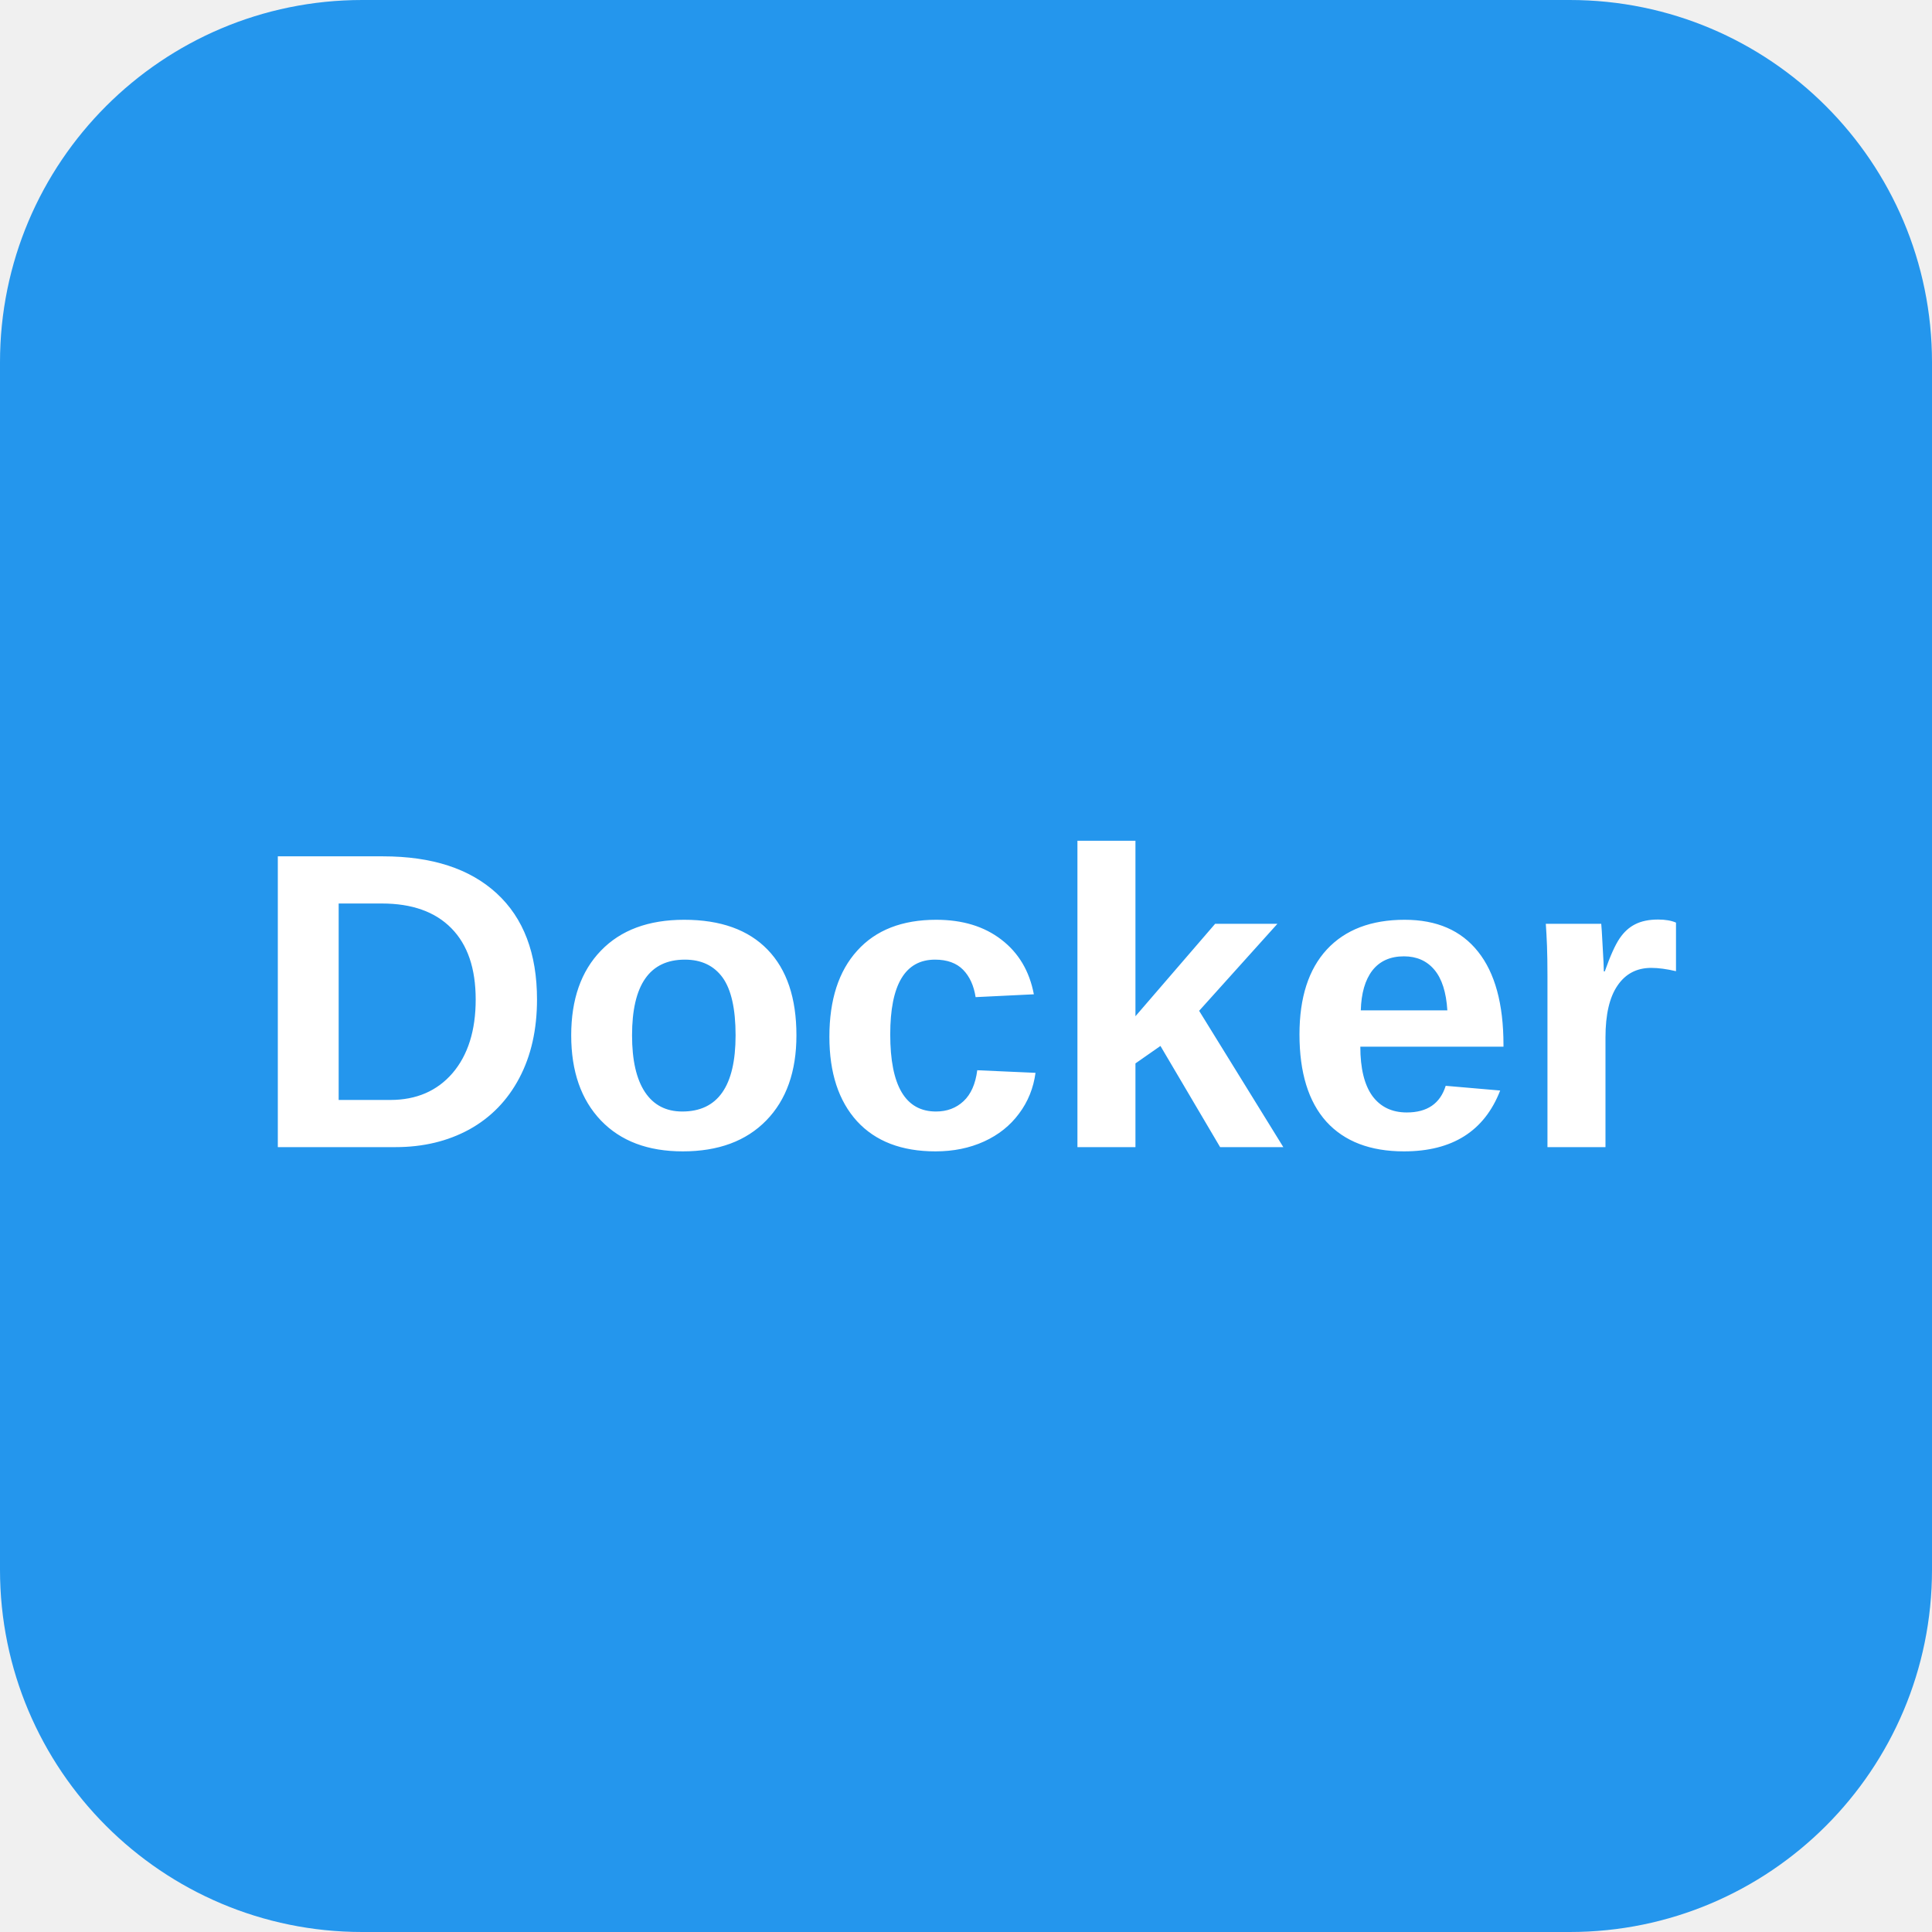
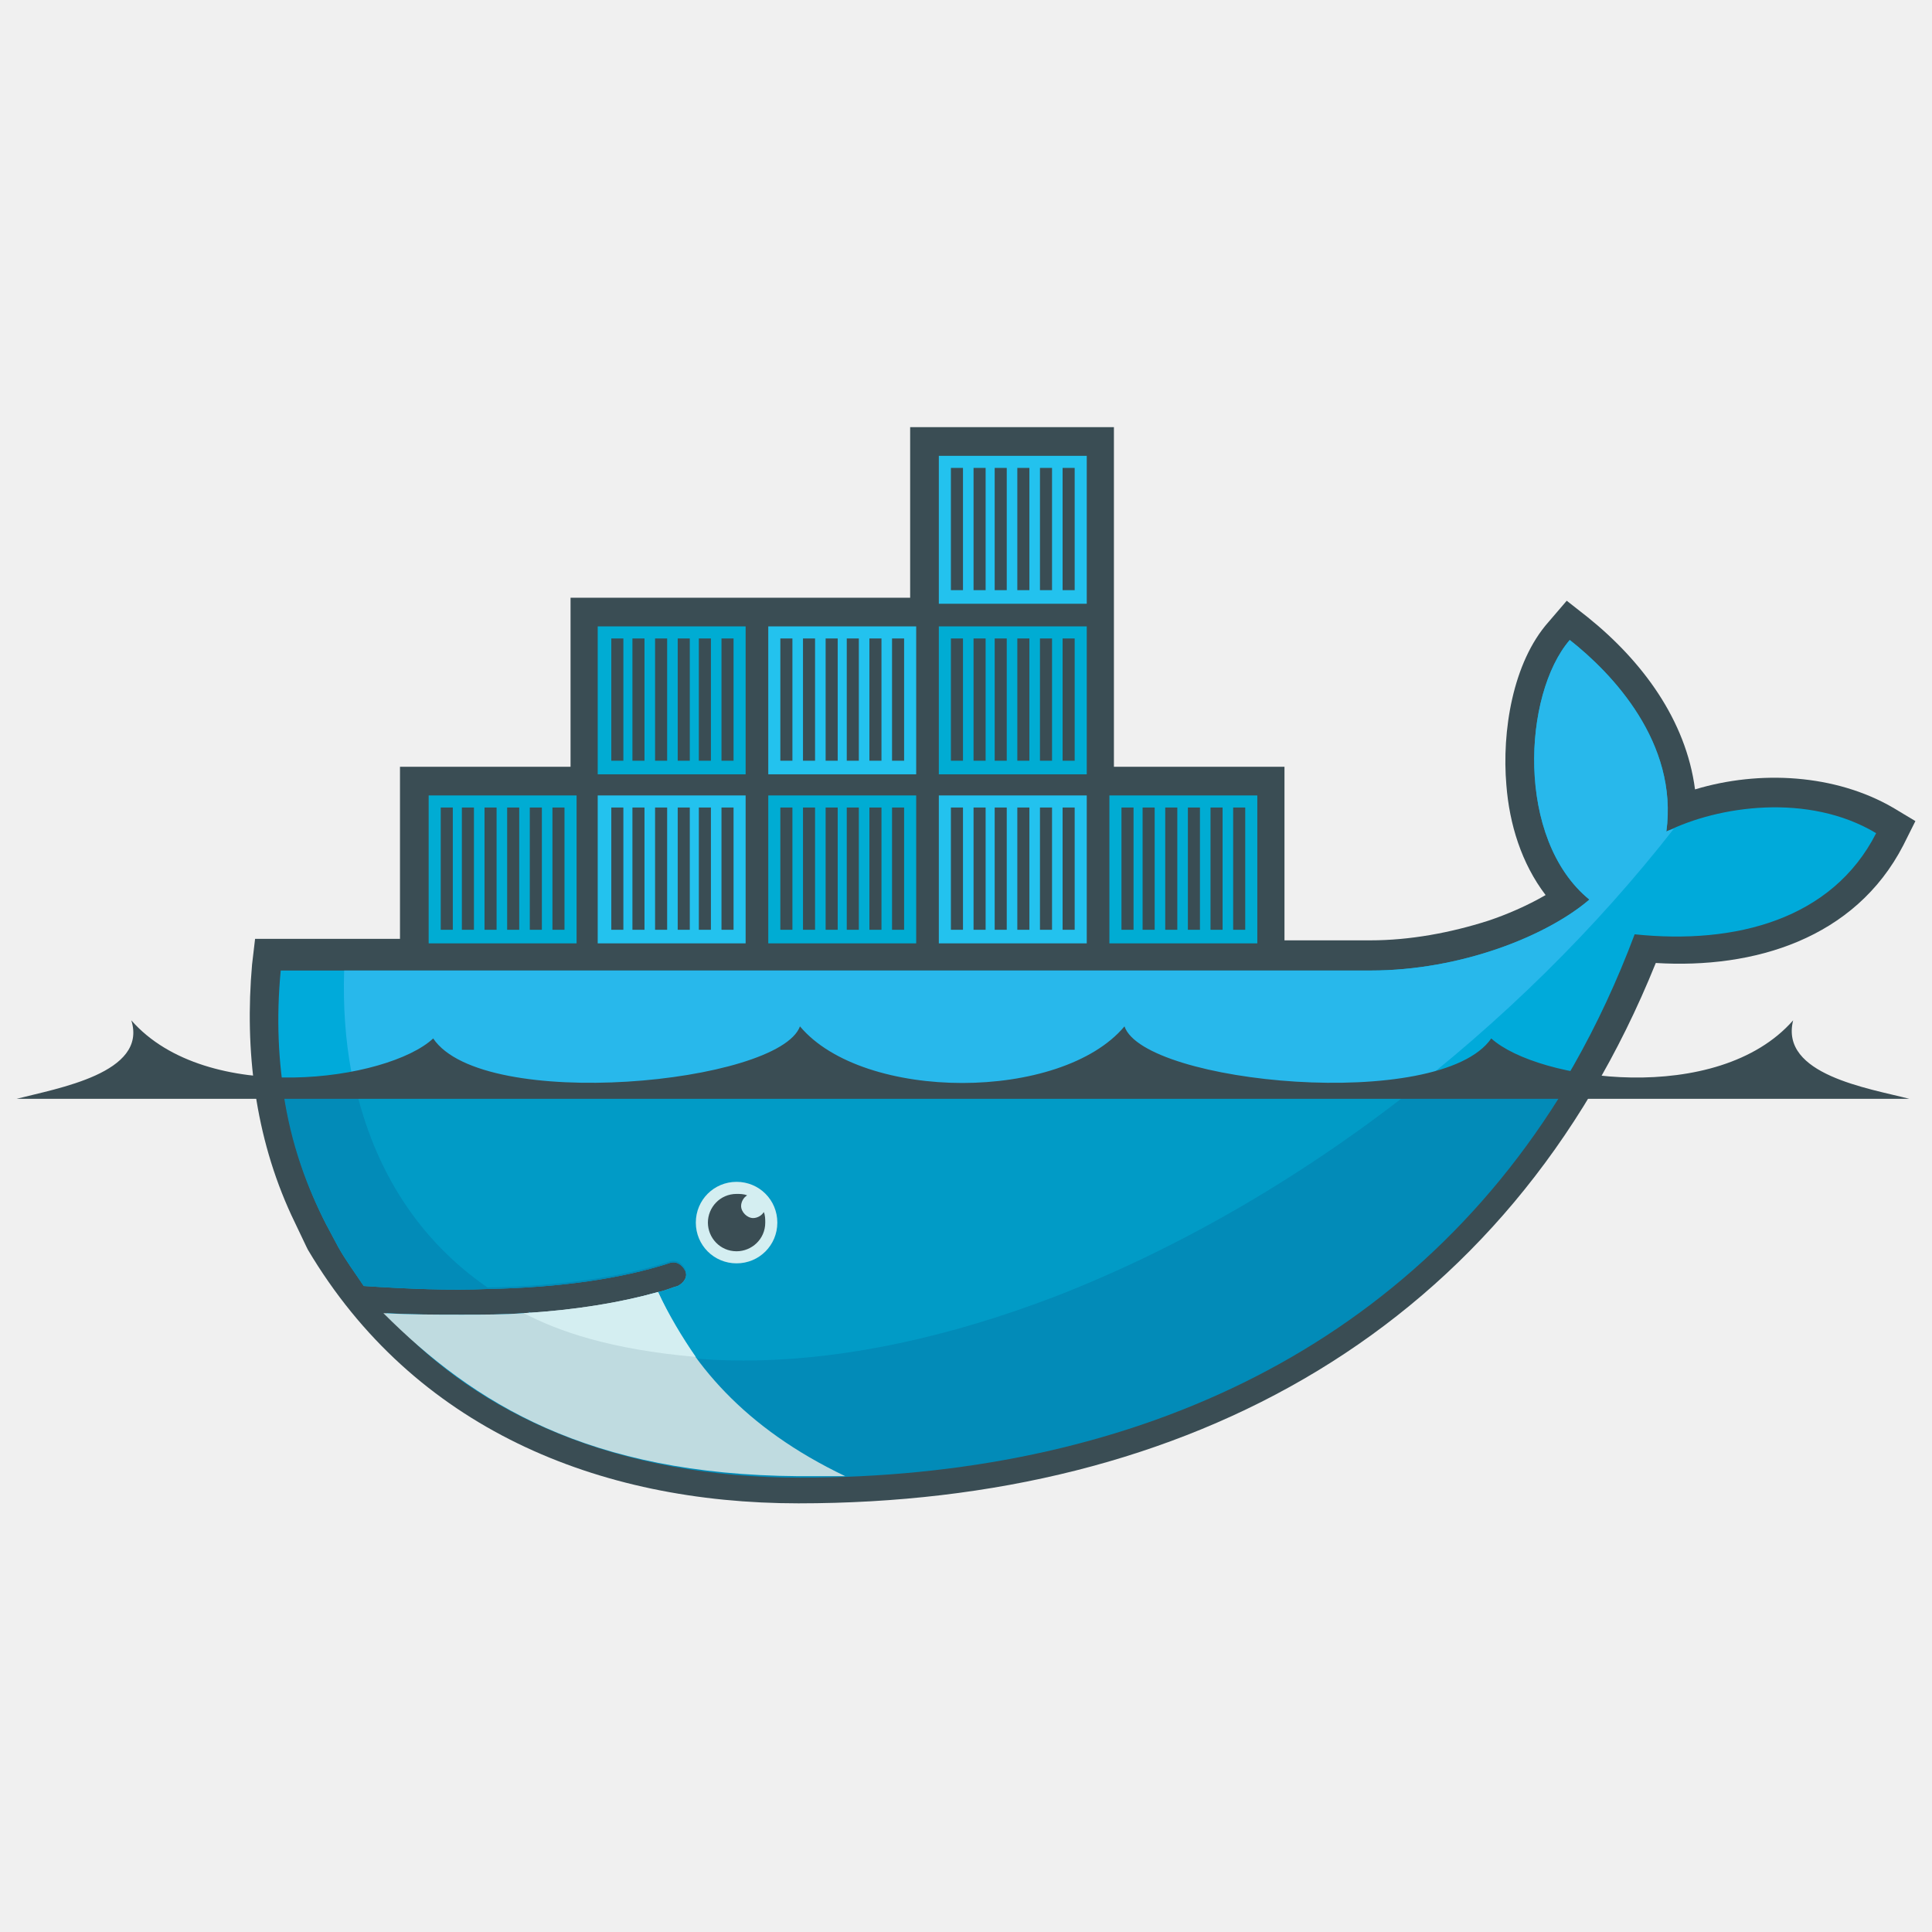
- <svg xmlns="http://www.w3.org/2000/svg" width="128" height="128" viewBox="0 0 128 128">
-   <rect width="128" height="128" rx="24" fill="#2496ED" />
-   <text x="64" y="76" font-family="Arial, sans-serif" font-size="28" font-weight="bold" fill="white" text-anchor="middle">Docker</text>
+ <svg xmlns="http://www.w3.org/2000/svg" viewBox="0 0 128 128">
+   <path fill-rule="evenodd" clip-rule="evenodd" fill="#3A4D54" d="M73.8 50.8h11.3v11.5h5.7c2.6 0 5.3-.5 7.8-1.3 1.2-.4 2.6-1 3.8-1.7-1.6-2.1-2.4-4.7-2.6-7.3-.3-3.5.4-8.1 2.8-10.8l1.2-1.4 1.4 1.1c3.6 2.9 6.5 6.8 7.1 11.4 4.3-1.3 9.3-1 13.1 1.2l1.5.9-.8 1.6c-3.2 6.2-9.9 8.2-16.4 7.8-9.8 24.3-31 35.8-56.8 35.8-13.3 0-25.5-5-32.5-16.8l-.1-.2-1-2.1c-2.4-5.2-3.1-10.9-2.6-16.6l.2-1.7h9.6V50.8h11.3V39.6h22.5V28.3h13.5v22.5z" />
+   <path fill="#00AADA" d="M110.4 55.1c.8-5.9-3.6-10.5-6.4-12.7-3.1 3.6-3.6 13.2 1.3 17.2-2.8 2.4-8.5 4.7-14.5 4.7H18.6c-.6 6.2.5 11.9 3 16.8l.8 1.5c.5.9 1.1 1.7 1.7 2.6 3 .2 5.7.3 8.2.2 4.9-.1 8.9-.7 12-1.7.5-.2.9.1 1.1.5.2.5-.1.9-.5 1.1-.4.1-.8.3-1.3.4-2.4.7-5 1.1-8.3 1.3h-.6c-1.3.1-2.7.1-4.2.1-1.6 0-3.1 0-4.9-.1 6 6.8 15.4 10.8 27.2 10.8 25 0 46.2-11.1 55.5-35.9 6.7.7 13.1-1 16-6.7-4.5-2.7-10.5-1.8-13.9-.1z" />
+   <path fill="#28B8EB" d="M110.4 55.1c.8-5.9-3.6-10.5-6.4-12.7-3.1 3.6-3.6 13.2 1.3 17.2-2.8 2.4-8.5 4.7-14.5 4.7h-68c-.3 9.5 3.2 16.7 9.5 21 4.9-.1 8.9-.7 12-1.7.5-.2.9.1 1.1.5.2.5-.1.9-.5 1.1-.4.1-.8.3-1.3.4-2.4.7-5.2 1.2-8.5 1.4l-.1-.1c8.5 4.4 20.8 4.3 35-1.1 15.8-6.1 30.6-17.7 40.9-30.9-.2.1-.4.1-.5.2z" />
+   <path fill="#028BB8" d="M18.7 71.8c.4 3.3 1.4 6.4 2.9 9.3l.8 1.5c.5.9 1.1 1.7 1.7 2.6 3 .2 5.7.3 8.2.2 4.9-.1 8.9-.7 12-1.7.5-.2.9.1 1.1.5.2.5-.1.9-.5 1.1-.4.1-.8.3-1.3.4-2.4.7-5.2 1.2-8.5 1.4h-.4c-1.3.1-2.7.1-4.1.1-1.6 0-3.2 0-4.9-.1 6 6.8 15.5 10.8 27.3 10.8 21.4 0 40-8.1 50.8-26H18.7v-.1z" />
+   <path fill="#019BC6" d="M23.5 71.8c1.3 5.8 4.3 10.4 8.8 13.5 4.9-.1 8.9-.7 12-1.7.5-.2.9.1 1.1.5.2.5-.1.9-.5 1.1-.4.1-.8.3-1.3.4-2.4.7-5.2 1.2-8.6 1.4 8.5 4.4 20.8 4.3 34.9-1.1 8.5-3.3 16.8-8.2 24.2-14.1H23.5z" />
+   <path fill-rule="evenodd" clip-rule="evenodd" fill="#00ACD3" d="M28.4 52.7h9.8v9.8h-9.8v-9.8zm.8.8h.8v8.1h-.8v-8.1zm1.4 0h.8v8.1h-.8v-8.1zm1.5 0h.8v8.1h-.8v-8.1zm1.5 0h.8v8.1h-.8v-8.1zm1.5 0h.8v8.1h-.8v-8.1zm1.5 0h.8v8.1h-.8v-8.1zm3-12h9.8v9.8h-9.8v-9.8zm.9.8h.8v8.1h-.8v-8.1zm1.4 0h.8v8.1h-.8v-8.1zm1.5 0h.8v8.1h-.8v-8.1zm1.5 0h.8v8.1h-.8v-8.1zm1.4 0h.8v8.1h-.8v-8.1zm1.5 0h.8v8.1h-.8v-8.1z" />
+   <path fill-rule="evenodd" clip-rule="evenodd" fill="#23C2EE" d="M39.6 52.7h9.8v9.8h-9.8v-9.8zm.9.8h.8v8.1h-.8v-8.1zm1.4 0h.8v8.1h-.8v-8.1zm1.5 0h.8v8.1h-.8v-8.1zm1.5 0h.8v8.1h-.8v-8.1zm1.4 0h.8v8.1h-.8v-8.1zm1.5 0h.8v8.1h-.8v-8.1z" />
+   <path fill-rule="evenodd" clip-rule="evenodd" fill="#00ACD3" d="M50.9 52.7h9.8v9.8h-9.8v-9.8zm.8.8h.8v8.1h-.8v-8.1zm1.5 0h.8v8.1h-.8v-8.1zm1.5 0h.8v8.1h-.8v-8.1zm1.4 0h.8v8.1h-.8v-8.1zm1.5 0h.8v8.1h-.8v-8.1zm1.5 0h.8v8.1h-.8v-8.1z" />
+   <path fill-rule="evenodd" clip-rule="evenodd" fill="#23C2EE" d="M50.9 41.5h9.8v9.8h-9.8v-9.8zm.8.8h.8v8.1h-.8v-8.1zm1.5 0h.8v8.1h-.8v-8.1zm1.5 0h.8v8.1h-.8v-8.1zm1.4 0h.8v8.1h-.8v-8.1zm1.5 0h.8v8.1h-.8v-8.1zm1.5 0h.8v8.1h-.8v-8.1zm3.1 10.4H72v9.8h-9.8v-9.8zm.8.8h.8v8.1H63v-8.1zm1.5 0h.8v8.1h-.8v-8.1zm1.4 0h.8v8.1h-.8v-8.1zm1.5 0h.8v8.1h-.8v-8.1zm1.5 0h.8v8.1h-.8v-8.1zm1.5 0h.8v8.1h-.8v-8.1z" />
+   <path fill-rule="evenodd" clip-rule="evenodd" fill="#00ACD3" d="M62.2 41.5H72v9.8h-9.8v-9.8zm.8.8h.8v8.1H63v-8.1zm1.5 0h.8v8.1h-.8v-8.1zm1.4 0h.8v8.1h-.8v-8.1zm1.5 0h.8v8.1h-.8v-8.1zm1.5 0h.8v8.1h-.8v-8.1zm1.5 0h.8v8.1h-.8v-8.1z" />
+   <path fill-rule="evenodd" clip-rule="evenodd" fill="#23C2EE" d="M62.2 30.2H72V40h-9.8v-9.8zm.8.8h.8v8.1H63V31zm1.5 0h.8v8.1h-.8V31zm1.4 0h.8v8.1h-.8V31zm1.5 0h.8v8.1h-.8V31zm1.5 0h.8v8.1h-.8V31zm1.5 0h.8v8.1h-.8V31z" />
+   <path fill-rule="evenodd" clip-rule="evenodd" fill="#00ACD3" d="M73.5 52.7h9.8v9.8h-9.8v-9.8zm.8.8h.8v8.1h-.8v-8.1zm1.4 0h.8v8.1h-.8v-8.1zm1.5 0h.8v8.1h-.8v-8.1zm1.5 0h.8v8.1h-.8v-8.1zm1.5 0h.8v8.1h-.8v-8.1zm1.5 0h.8v8.1h-.8v-8.1z" />
+   <path fill-rule="evenodd" clip-rule="evenodd" fill="#D4EEF1" d="M48.8 78.3c1.5 0 2.7 1.2 2.7 2.7 0 1.5-1.2 2.7-2.7 2.7-1.5 0-2.7-1.2-2.7-2.7 0-1.5 1.2-2.7 2.7-2.7" />
+   <path fill-rule="evenodd" clip-rule="evenodd" fill="#3A4D54" d="M48.8 79.1c.2 0 .5 0 .7.1-.2.1-.4.4-.4.7 0 .4.4.8.8.8.3 0 .6-.2.7-.4.1.2.1.5.1.7 0 1.1-.9 1.9-1.9 1.9-1.1 0-1.9-.9-1.9-1.9 0-1 .8-1.9 1.9-1.9M1.1 72.8h125.4c-2.7-.7-8.6-1.6-7.7-5.2-5 5.7-16.9 4-20 1.2-3.4 4.9-23 3-24.3-.8-4.2 5-17.3 5-21.5 0-1.4 3.8-21 5.7-24.3.8-3 2.8-15 4.5-20-1.2 1.1 3.5-4.9 4.5-7.6 5.2" />
+   <path fill="#BFDBE0" d="M56 97.8c-6.7-3.2-10.3-7.5-12.4-12.2-2.5.7-5.5 1.2-8.9 1.4-1.3.1-2.7.1-4.1.1-1.7 0-3.4 0-5.2-.1 6 6 13.6 10.7 27.5 10.8H56z" />
+   <path fill="#D4EEF1" d="M46.1 89.9c-.9-1.3-1.8-2.8-2.5-4.3-2.5.7-5.5 1.2-8.9 1.4 2.3 1.2 5.7 2.4 11.4 2.9z" />
</svg>
